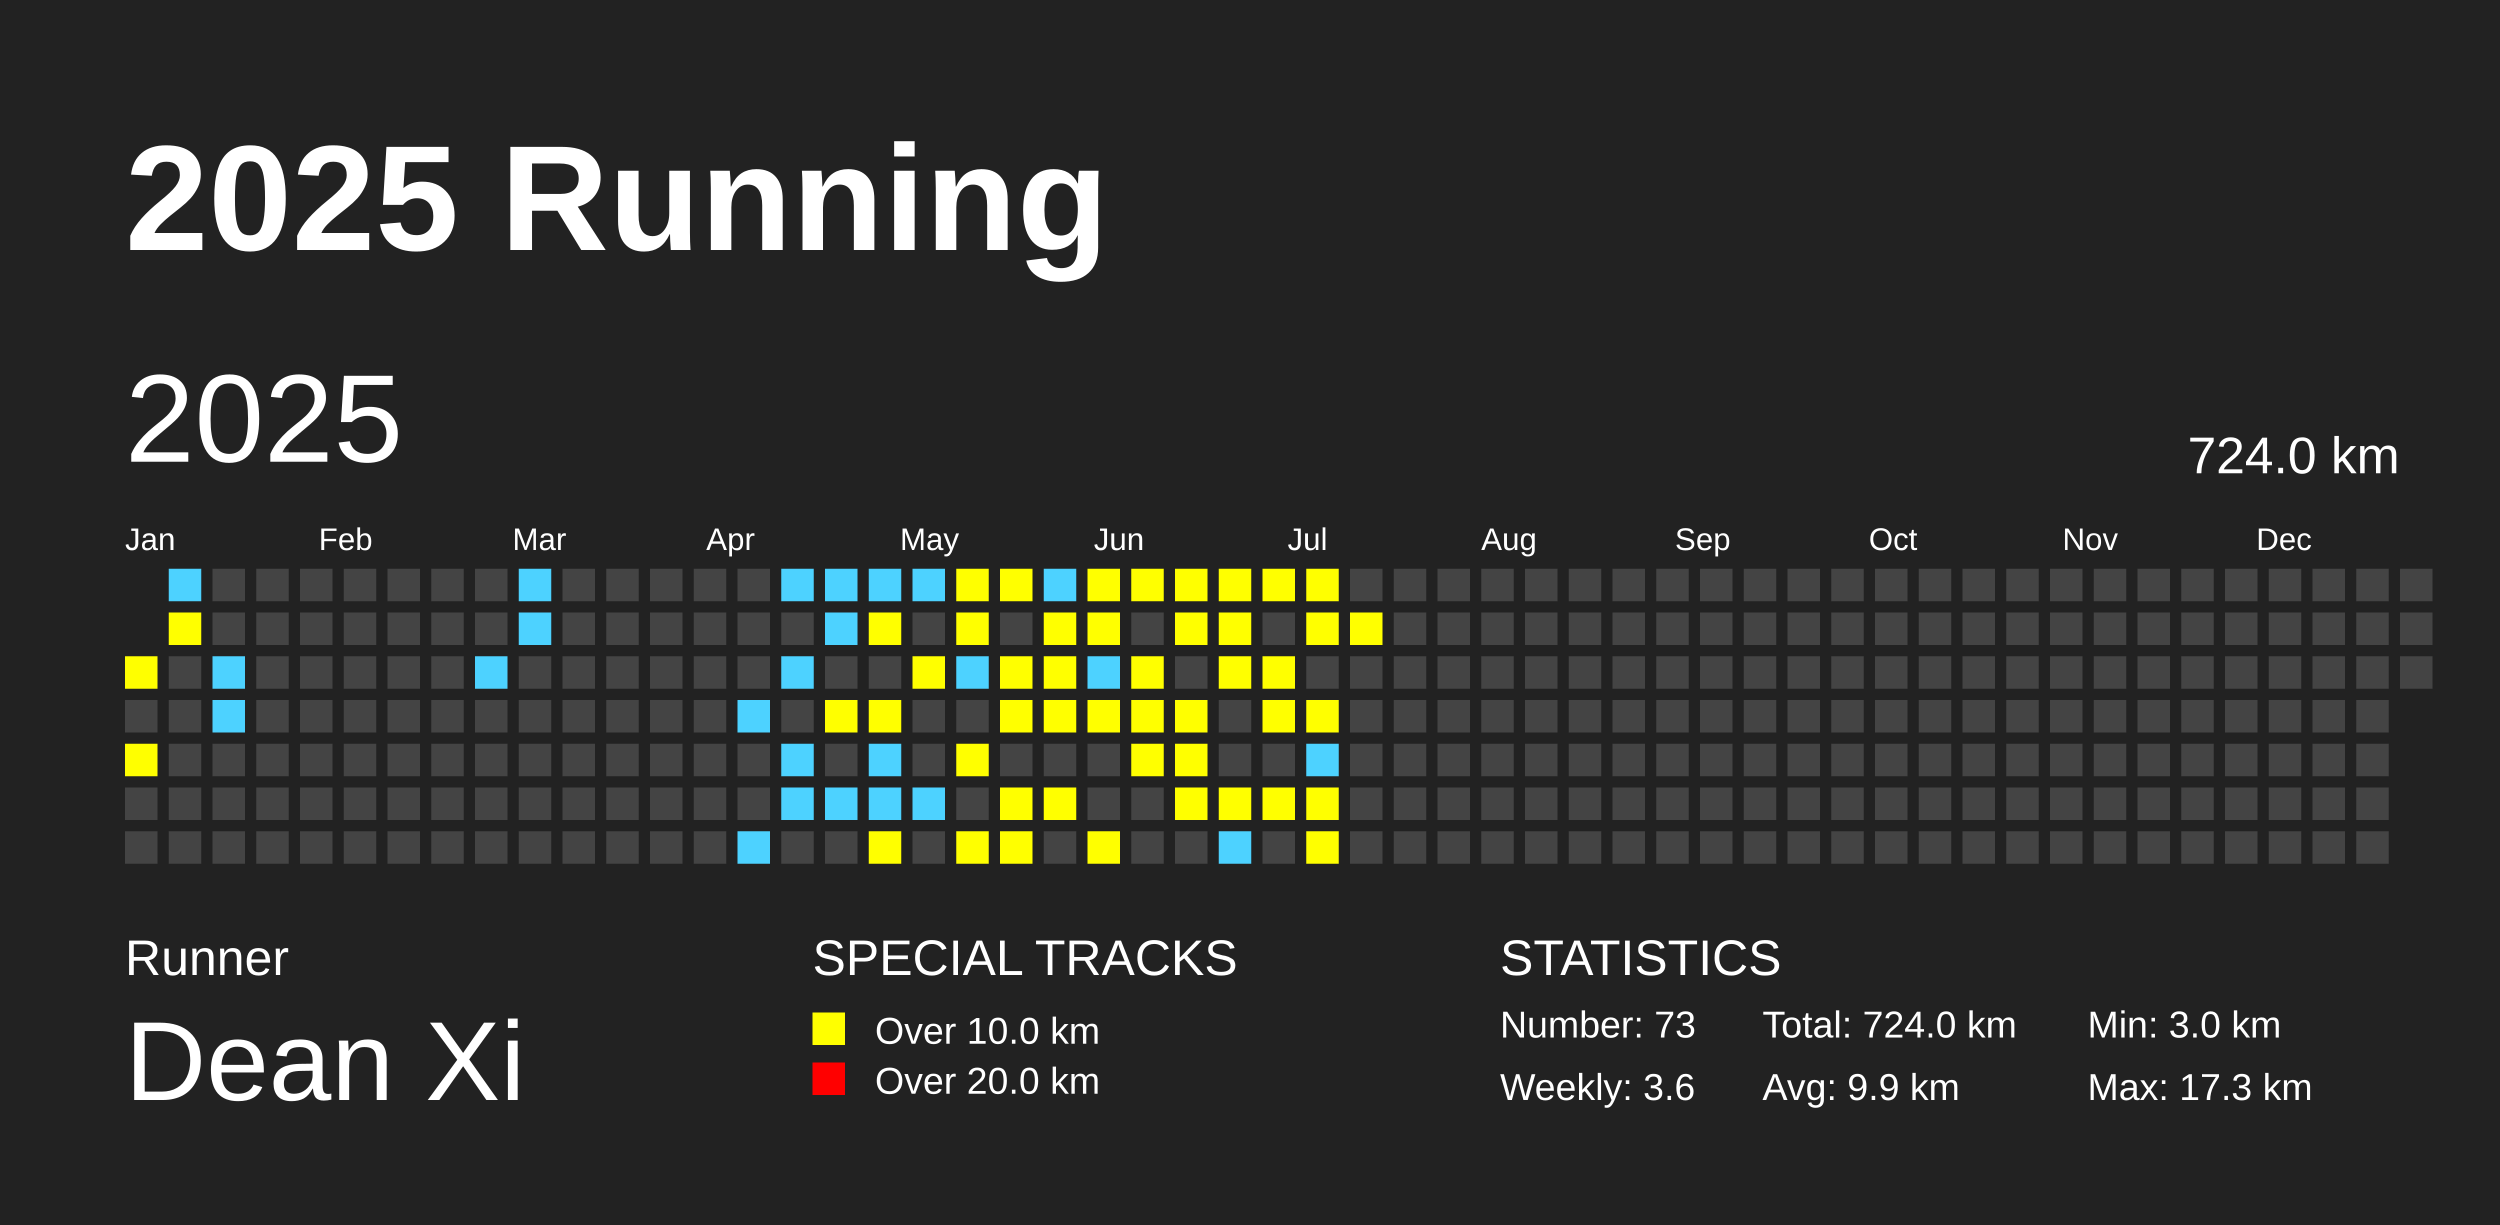
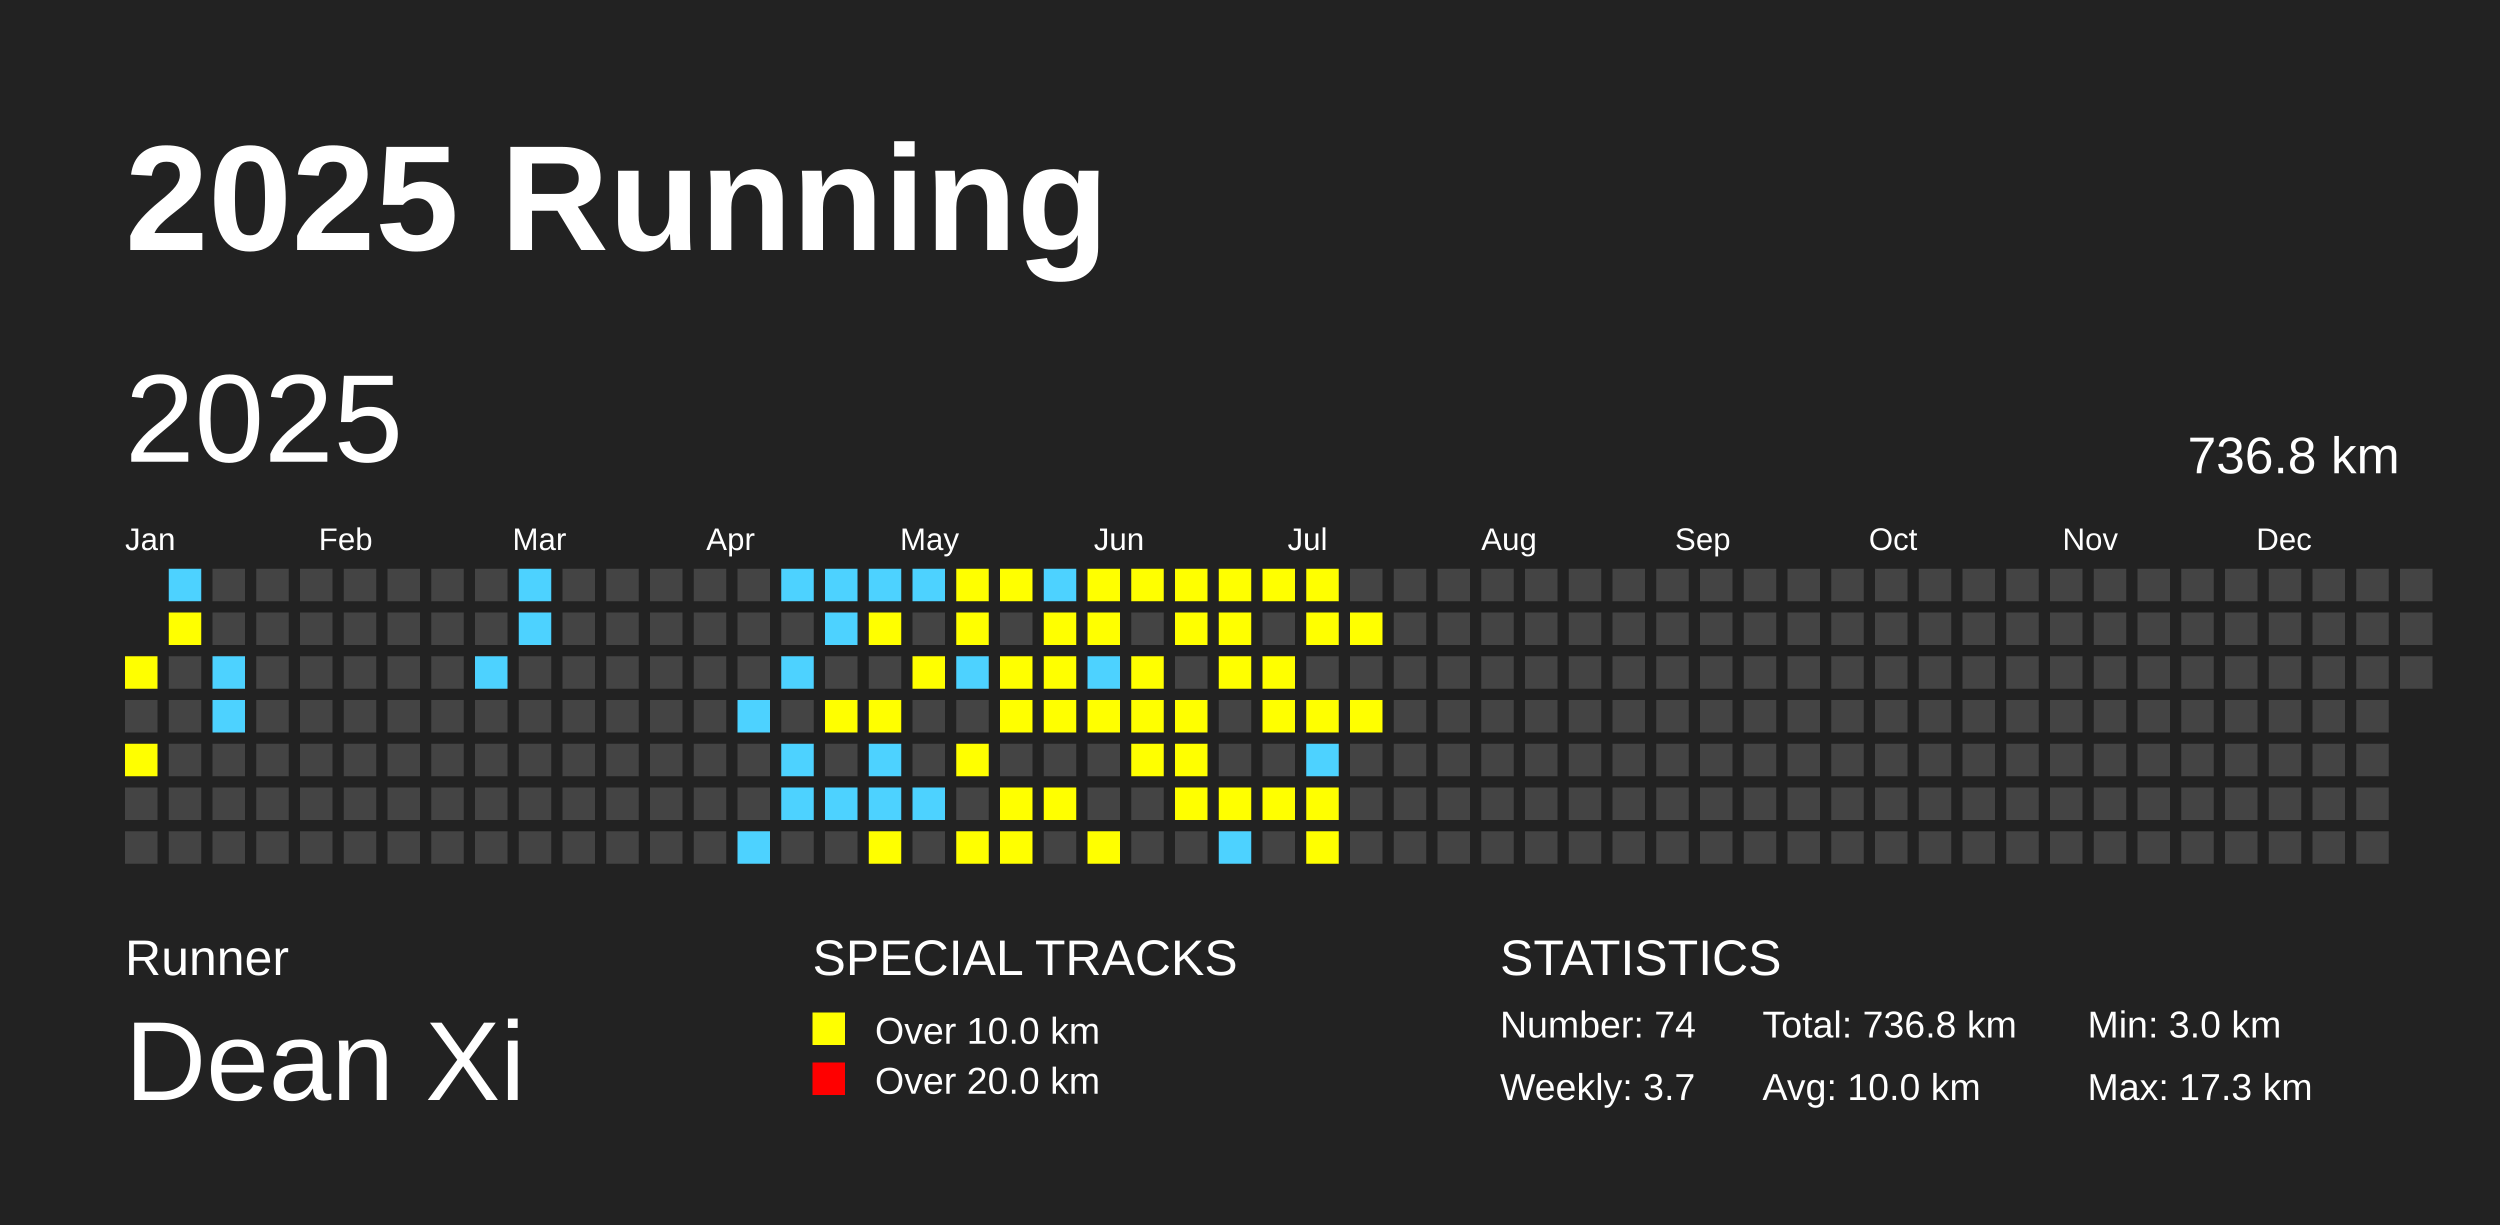
<svg xmlns="http://www.w3.org/2000/svg" baseProfile="full" height="98mm" version="1.1" viewBox="0,0,200,98" width="200mm">
  <defs />
  <rect fill="#222222" height="98" width="200" x="0" y="0" />
  <text fill="#FFFFFF" style="font-size:12px; font-family:Arial; font-weight:bold;" x="10" y="20">2025 Running</text>
  <text fill="#FFFFFF" style="font-size:4px; font-family:Arial" x="10" y="78">Runner</text>
  <text fill="#FFFFFF" style="font-size:9px; font-family:Arial" x="10" y="88">Dean Xi</text>
  <text fill="#FFFFFF" style="font-size:4px; font-family:Arial" x="65" y="78">SPECIAL TRACKS</text>
  <rect fill="yellow" height="2.6" width="2.6" x="65" y="81" />
  <text fill="#FFFFFF" style="font-size:3px; font-family:Arial" x="70" y="83.5">Over 10.0 km</text>
  <rect fill="red" height="2.6" width="2.6" x="65" y="85" />
  <text fill="#FFFFFF" style="font-size:3px; font-family:Arial" x="70" y="87.5">Over 20.0 km</text>
  <text fill="#FFFFFF" style="font-size:4px; font-family:Arial" x="120" y="78">STATISTICS</text>
-   <text fill="#FFFFFF" style="font-size:3px; font-family:Arial" x="120" y="83">Number: 73</text>
-   <text fill="#FFFFFF" style="font-size:3px; font-family:Arial" x="120" y="88">Weekly: 3.6</text>
-   <text fill="#FFFFFF" style="font-size:3px; font-family:Arial" x="141" y="83">Total: 724.0 km</text>
-   <text fill="#FFFFFF" style="font-size:3px; font-family:Arial" x="141" y="88">Avg: 9.9 km</text>
+   <text fill="#FFFFFF" style="font-size:3px; font-family:Arial" x="120" y="83">Number: 74</text>
+   <text fill="#FFFFFF" style="font-size:3px; font-family:Arial" x="120" y="88">Weekly: 3.7</text>
+   <text fill="#FFFFFF" style="font-size:3px; font-family:Arial" x="141" y="83">Total: 736.8 km</text>
+   <text fill="#FFFFFF" style="font-size:3px; font-family:Arial" x="141" y="88">Avg: 10.0 km</text>
  <text fill="#FFFFFF" style="font-size:3px; font-family:Arial" x="167" y="83">Min: 3.0 km</text>
  <text fill="#FFFFFF" style="font-size:3px; font-family:Arial" x="167" y="88">Max: 17.3 km</text>
  <text dominant-baseline="hanging" fill="#FFFFFF" style="font-size:10.0px; font-family:Arial;" x="10" y="30">2025</text>
-   <text dominant-baseline="hanging" fill="#FFFFFF" style="font-size:4.125px; font-family:Arial;" x="175" y="35">724.0 km</text>
+   <text dominant-baseline="hanging" fill="#FFFFFF" style="font-size:4.125px; font-family:Arial;" x="175" y="35">736.8 km</text>
  <text fill="#FFFFFF" style="font-size:2.5px; font-family:Arial" x="10.0" y="44">Jan</text>
  <text fill="#FFFFFF" style="font-size:2.5px; font-family:Arial" x="25.5" y="44">Feb</text>
  <text fill="#FFFFFF" style="font-size:2.5px; font-family:Arial" x="41.0" y="44">Mar</text>
  <text fill="#FFFFFF" style="font-size:2.5px; font-family:Arial" x="56.5" y="44">Apr</text>
  <text fill="#FFFFFF" style="font-size:2.5px; font-family:Arial" x="72.0" y="44">May</text>
  <text fill="#FFFFFF" style="font-size:2.5px; font-family:Arial" x="87.5" y="44">Jun</text>
  <text fill="#FFFFFF" style="font-size:2.5px; font-family:Arial" x="103.0" y="44">Jul</text>
  <text fill="#FFFFFF" style="font-size:2.5px; font-family:Arial" x="118.5" y="44">Aug</text>
  <text fill="#FFFFFF" style="font-size:2.5px; font-family:Arial" x="134.0" y="44">Sep</text>
  <text fill="#FFFFFF" style="font-size:2.5px; font-family:Arial" x="149.5" y="44">Oct</text>
  <text fill="#FFFFFF" style="font-size:2.5px; font-family:Arial" x="165.0" y="44">Nov</text>
  <text fill="#FFFFFF" style="font-size:2.5px; font-family:Arial" x="180.5" y="44">Dec</text>
  <rect fill="yellow" height="2.6" width="2.6" x="10.0" y="52.5" />
  <rect fill="#444444" height="2.6" width="2.6" x="10.0" y="56.0" />
  <rect fill="yellow" height="2.6" width="2.6" x="10.0" y="59.5" />
  <rect fill="#444444" height="2.6" width="2.6" x="10.0" y="63.0" />
  <rect fill="#444444" height="2.6" width="2.6" x="10.0" y="66.5" />
  <rect fill="#4DD2FF" height="2.6" width="2.6" x="13.5" y="45.5" />
  <rect fill="yellow" height="2.6" width="2.6" x="13.5" y="49.0" />
  <rect fill="#444444" height="2.6" width="2.6" x="13.5" y="52.5" />
  <rect fill="#444444" height="2.6" width="2.6" x="13.5" y="56.0" />
  <rect fill="#444444" height="2.6" width="2.6" x="13.5" y="59.5" />
  <rect fill="#444444" height="2.6" width="2.6" x="13.5" y="63.0" />
  <rect fill="#444444" height="2.6" width="2.6" x="13.5" y="66.5" />
  <rect fill="#444444" height="2.6" width="2.6" x="17.0" y="45.5" />
  <rect fill="#444444" height="2.6" width="2.6" x="17.0" y="49.0" />
  <rect fill="#4DD2FF" height="2.6" width="2.6" x="17.0" y="52.5" />
  <rect fill="#4DD2FF" height="2.6" width="2.6" x="17.0" y="56.0" />
  <rect fill="#444444" height="2.6" width="2.6" x="17.0" y="59.5" />
  <rect fill="#444444" height="2.6" width="2.6" x="17.0" y="63.0" />
  <rect fill="#444444" height="2.6" width="2.6" x="17.0" y="66.5" />
  <rect fill="#444444" height="2.6" width="2.6" x="20.5" y="45.5" />
  <rect fill="#444444" height="2.6" width="2.6" x="20.5" y="49.0" />
  <rect fill="#444444" height="2.6" width="2.6" x="20.5" y="52.5" />
  <rect fill="#444444" height="2.6" width="2.6" x="20.5" y="56.0" />
  <rect fill="#444444" height="2.6" width="2.6" x="20.5" y="59.5" />
  <rect fill="#444444" height="2.6" width="2.6" x="20.5" y="63.0" />
  <rect fill="#444444" height="2.6" width="2.6" x="20.5" y="66.5" />
  <rect fill="#444444" height="2.6" width="2.6" x="24.0" y="45.5" />
  <rect fill="#444444" height="2.6" width="2.6" x="24.0" y="49.0" />
  <rect fill="#444444" height="2.6" width="2.6" x="24.0" y="52.5" />
  <rect fill="#444444" height="2.6" width="2.6" x="24.0" y="56.0" />
  <rect fill="#444444" height="2.6" width="2.6" x="24.0" y="59.5" />
  <rect fill="#444444" height="2.6" width="2.6" x="24.0" y="63.0" />
  <rect fill="#444444" height="2.6" width="2.6" x="24.0" y="66.5" />
  <rect fill="#444444" height="2.6" width="2.6" x="27.5" y="45.5" />
  <rect fill="#444444" height="2.6" width="2.6" x="27.5" y="49.0" />
  <rect fill="#444444" height="2.6" width="2.6" x="27.5" y="52.5" />
  <rect fill="#444444" height="2.6" width="2.6" x="27.5" y="56.0" />
  <rect fill="#444444" height="2.6" width="2.6" x="27.5" y="59.5" />
  <rect fill="#444444" height="2.6" width="2.6" x="27.5" y="63.0" />
  <rect fill="#444444" height="2.6" width="2.6" x="27.5" y="66.5" />
  <rect fill="#444444" height="2.6" width="2.6" x="31.0" y="45.5" />
  <rect fill="#444444" height="2.6" width="2.6" x="31.0" y="49.0" />
  <rect fill="#444444" height="2.6" width="2.6" x="31.0" y="52.5" />
  <rect fill="#444444" height="2.6" width="2.6" x="31.0" y="56.0" />
  <rect fill="#444444" height="2.6" width="2.6" x="31.0" y="59.5" />
  <rect fill="#444444" height="2.6" width="2.6" x="31.0" y="63.0" />
  <rect fill="#444444" height="2.6" width="2.6" x="31.0" y="66.5" />
  <rect fill="#444444" height="2.6" width="2.6" x="34.5" y="45.5" />
  <rect fill="#444444" height="2.6" width="2.6" x="34.5" y="49.0" />
  <rect fill="#444444" height="2.6" width="2.6" x="34.5" y="52.5" />
  <rect fill="#444444" height="2.6" width="2.6" x="34.5" y="56.0" />
  <rect fill="#444444" height="2.6" width="2.6" x="34.5" y="59.5" />
  <rect fill="#444444" height="2.6" width="2.6" x="34.5" y="63.0" />
  <rect fill="#444444" height="2.6" width="2.6" x="34.5" y="66.5" />
  <rect fill="#444444" height="2.6" width="2.6" x="38.0" y="45.5" />
  <rect fill="#444444" height="2.6" width="2.6" x="38.0" y="49.0" />
  <rect fill="#4DD2FF" height="2.6" width="2.6" x="38.0" y="52.5" />
  <rect fill="#444444" height="2.6" width="2.6" x="38.0" y="56.0" />
  <rect fill="#444444" height="2.6" width="2.6" x="38.0" y="59.5" />
  <rect fill="#444444" height="2.6" width="2.6" x="38.0" y="63.0" />
  <rect fill="#444444" height="2.6" width="2.6" x="38.0" y="66.5" />
  <rect fill="#4DD2FF" height="2.6" width="2.6" x="41.5" y="45.5" />
  <rect fill="#4DD2FF" height="2.6" width="2.6" x="41.5" y="49.0" />
  <rect fill="#444444" height="2.6" width="2.6" x="41.5" y="52.5" />
  <rect fill="#444444" height="2.6" width="2.6" x="41.5" y="56.0" />
  <rect fill="#444444" height="2.6" width="2.6" x="41.5" y="59.5" />
  <rect fill="#444444" height="2.6" width="2.6" x="41.5" y="63.0" />
  <rect fill="#444444" height="2.6" width="2.6" x="41.5" y="66.5" />
  <rect fill="#444444" height="2.6" width="2.6" x="45.0" y="45.5" />
  <rect fill="#444444" height="2.6" width="2.6" x="45.0" y="49.0" />
  <rect fill="#444444" height="2.6" width="2.6" x="45.0" y="52.5" />
  <rect fill="#444444" height="2.6" width="2.6" x="45.0" y="56.0" />
  <rect fill="#444444" height="2.6" width="2.6" x="45.0" y="59.5" />
  <rect fill="#444444" height="2.6" width="2.6" x="45.0" y="63.0" />
  <rect fill="#444444" height="2.6" width="2.6" x="45.0" y="66.5" />
  <rect fill="#444444" height="2.6" width="2.6" x="48.5" y="45.5" />
  <rect fill="#444444" height="2.6" width="2.6" x="48.5" y="49.0" />
  <rect fill="#444444" height="2.6" width="2.6" x="48.5" y="52.5" />
  <rect fill="#444444" height="2.6" width="2.6" x="48.5" y="56.0" />
  <rect fill="#444444" height="2.6" width="2.6" x="48.5" y="59.5" />
  <rect fill="#444444" height="2.6" width="2.6" x="48.5" y="63.0" />
  <rect fill="#444444" height="2.6" width="2.6" x="48.5" y="66.5" />
  <rect fill="#444444" height="2.6" width="2.6" x="52.0" y="45.5" />
  <rect fill="#444444" height="2.6" width="2.6" x="52.0" y="49.0" />
  <rect fill="#444444" height="2.6" width="2.6" x="52.0" y="52.5" />
  <rect fill="#444444" height="2.6" width="2.6" x="52.0" y="56.0" />
  <rect fill="#444444" height="2.6" width="2.6" x="52.0" y="59.5" />
  <rect fill="#444444" height="2.6" width="2.6" x="52.0" y="63.0" />
  <rect fill="#444444" height="2.6" width="2.6" x="52.0" y="66.5" />
  <rect fill="#444444" height="2.6" width="2.6" x="55.5" y="45.5" />
  <rect fill="#444444" height="2.6" width="2.6" x="55.5" y="49.0" />
  <rect fill="#444444" height="2.6" width="2.6" x="55.5" y="52.5" />
  <rect fill="#444444" height="2.6" width="2.6" x="55.5" y="56.0" />
  <rect fill="#444444" height="2.6" width="2.6" x="55.5" y="59.5" />
  <rect fill="#444444" height="2.6" width="2.6" x="55.5" y="63.0" />
  <rect fill="#444444" height="2.6" width="2.6" x="55.5" y="66.5" />
  <rect fill="#444444" height="2.6" width="2.6" x="59.0" y="45.5" />
  <rect fill="#444444" height="2.6" width="2.6" x="59.0" y="49.0" />
  <rect fill="#444444" height="2.6" width="2.6" x="59.0" y="52.5" />
  <rect fill="#4DD2FF" height="2.6" width="2.6" x="59.0" y="56.0" />
  <rect fill="#444444" height="2.6" width="2.6" x="59.0" y="59.5" />
  <rect fill="#444444" height="2.6" width="2.6" x="59.0" y="63.0" />
  <rect fill="#4DD2FF" height="2.6" width="2.6" x="59.0" y="66.5" />
  <rect fill="#4DD2FF" height="2.6" width="2.6" x="62.5" y="45.5" />
  <rect fill="#444444" height="2.6" width="2.6" x="62.5" y="49.0" />
  <rect fill="#4DD2FF" height="2.6" width="2.6" x="62.5" y="52.5" />
  <rect fill="#444444" height="2.6" width="2.6" x="62.5" y="56.0" />
  <rect fill="#4DD2FF" height="2.6" width="2.6" x="62.5" y="59.5" />
  <rect fill="#4DD2FF" height="2.6" width="2.6" x="62.5" y="63.0" />
  <rect fill="#444444" height="2.6" width="2.6" x="62.5" y="66.5" />
  <rect fill="#4DD2FF" height="2.6" width="2.6" x="66.0" y="45.5" />
  <rect fill="#4DD2FF" height="2.6" width="2.6" x="66.0" y="49.0" />
  <rect fill="#444444" height="2.6" width="2.6" x="66.0" y="52.5" />
  <rect fill="yellow" height="2.6" width="2.6" x="66.0" y="56.0" />
  <rect fill="#444444" height="2.6" width="2.6" x="66.0" y="59.5" />
  <rect fill="#4DD2FF" height="2.6" width="2.6" x="66.0" y="63.0" />
  <rect fill="#444444" height="2.6" width="2.6" x="66.0" y="66.5" />
  <rect fill="#4DD2FF" height="2.6" width="2.6" x="69.5" y="45.5" />
  <rect fill="yellow" height="2.6" width="2.6" x="69.5" y="49.0" />
  <rect fill="#444444" height="2.6" width="2.6" x="69.5" y="52.5" />
  <rect fill="yellow" height="2.6" width="2.6" x="69.5" y="56.0" />
  <rect fill="#4DD2FF" height="2.6" width="2.6" x="69.5" y="59.5" />
  <rect fill="#4DD2FF" height="2.6" width="2.6" x="69.5" y="63.0" />
  <rect fill="yellow" height="2.6" width="2.6" x="69.5" y="66.5" />
  <rect fill="#4DD2FF" height="2.6" width="2.6" x="73.0" y="45.5" />
  <rect fill="#444444" height="2.6" width="2.6" x="73.0" y="49.0" />
  <rect fill="yellow" height="2.6" width="2.6" x="73.0" y="52.5" />
  <rect fill="#444444" height="2.6" width="2.6" x="73.0" y="56.0" />
  <rect fill="#444444" height="2.6" width="2.6" x="73.0" y="59.5" />
  <rect fill="#4DD2FF" height="2.6" width="2.6" x="73.0" y="63.0" />
  <rect fill="#444444" height="2.6" width="2.6" x="73.0" y="66.5" />
  <rect fill="yellow" height="2.6" width="2.6" x="76.5" y="45.5" />
  <rect fill="yellow" height="2.6" width="2.6" x="76.5" y="49.0" />
  <rect fill="#4DD2FF" height="2.6" width="2.6" x="76.5" y="52.5" />
  <rect fill="#444444" height="2.6" width="2.6" x="76.5" y="56.0" />
  <rect fill="yellow" height="2.6" width="2.6" x="76.5" y="59.5" />
  <rect fill="#444444" height="2.6" width="2.6" x="76.5" y="63.0" />
  <rect fill="yellow" height="2.6" width="2.6" x="76.5" y="66.5" />
  <rect fill="yellow" height="2.6" width="2.6" x="80.0" y="45.5" />
  <rect fill="#444444" height="2.6" width="2.6" x="80.0" y="49.0" />
  <rect fill="yellow" height="2.6" width="2.6" x="80.0" y="52.5" />
  <rect fill="yellow" height="2.6" width="2.6" x="80.0" y="56.0" />
  <rect fill="#444444" height="2.6" width="2.6" x="80.0" y="59.5" />
  <rect fill="yellow" height="2.6" width="2.6" x="80.0" y="63.0" />
  <rect fill="yellow" height="2.6" width="2.6" x="80.0" y="66.5" />
  <rect fill="#4DD2FF" height="2.6" width="2.6" x="83.5" y="45.5" />
  <rect fill="yellow" height="2.6" width="2.6" x="83.5" y="49.0" />
  <rect fill="yellow" height="2.6" width="2.6" x="83.5" y="52.5" />
  <rect fill="yellow" height="2.6" width="2.6" x="83.5" y="56.0" />
  <rect fill="#444444" height="2.6" width="2.6" x="83.5" y="59.5" />
  <rect fill="yellow" height="2.6" width="2.6" x="83.5" y="63.0" />
  <rect fill="#444444" height="2.6" width="2.6" x="83.5" y="66.5" />
  <rect fill="yellow" height="2.6" width="2.6" x="87.0" y="45.5" />
  <rect fill="yellow" height="2.6" width="2.6" x="87.0" y="49.0" />
  <rect fill="#4DD2FF" height="2.6" width="2.6" x="87.0" y="52.5" />
  <rect fill="yellow" height="2.6" width="2.6" x="87.0" y="56.0" />
  <rect fill="#444444" height="2.6" width="2.6" x="87.0" y="59.5" />
  <rect fill="#444444" height="2.6" width="2.6" x="87.0" y="63.0" />
  <rect fill="yellow" height="2.6" width="2.6" x="87.0" y="66.5" />
  <rect fill="yellow" height="2.6" width="2.6" x="90.5" y="45.5" />
  <rect fill="#444444" height="2.6" width="2.6" x="90.5" y="49.0" />
  <rect fill="yellow" height="2.6" width="2.6" x="90.5" y="52.5" />
  <rect fill="yellow" height="2.6" width="2.6" x="90.5" y="56.0" />
  <rect fill="yellow" height="2.6" width="2.6" x="90.5" y="59.5" />
  <rect fill="#444444" height="2.6" width="2.6" x="90.5" y="63.0" />
  <rect fill="#444444" height="2.6" width="2.6" x="90.5" y="66.5" />
  <rect fill="yellow" height="2.6" width="2.6" x="94.0" y="45.5" />
  <rect fill="yellow" height="2.6" width="2.6" x="94.0" y="49.0" />
  <rect fill="#444444" height="2.6" width="2.6" x="94.0" y="52.5" />
  <rect fill="yellow" height="2.6" width="2.6" x="94.0" y="56.0" />
  <rect fill="yellow" height="2.6" width="2.6" x="94.0" y="59.5" />
  <rect fill="yellow" height="2.6" width="2.6" x="94.0" y="63.0" />
  <rect fill="#444444" height="2.6" width="2.6" x="94.0" y="66.5" />
  <rect fill="yellow" height="2.6" width="2.6" x="97.5" y="45.5" />
  <rect fill="yellow" height="2.6" width="2.6" x="97.5" y="49.0" />
  <rect fill="yellow" height="2.6" width="2.6" x="97.5" y="52.5" />
  <rect fill="#444444" height="2.6" width="2.6" x="97.5" y="56.0" />
  <rect fill="#444444" height="2.6" width="2.6" x="97.5" y="59.5" />
  <rect fill="yellow" height="2.6" width="2.6" x="97.5" y="63.0" />
  <rect fill="#4DD2FF" height="2.6" width="2.6" x="97.5" y="66.5" />
  <rect fill="yellow" height="2.6" width="2.6" x="101.0" y="45.5" />
  <rect fill="#444444" height="2.6" width="2.6" x="101.0" y="49.0" />
  <rect fill="yellow" height="2.6" width="2.6" x="101.0" y="52.5" />
  <rect fill="yellow" height="2.6" width="2.6" x="101.0" y="56.0" />
  <rect fill="#444444" height="2.6" width="2.6" x="101.0" y="59.5" />
  <rect fill="yellow" height="2.6" width="2.6" x="101.0" y="63.0" />
  <rect fill="#444444" height="2.6" width="2.6" x="101.0" y="66.5" />
  <rect fill="yellow" height="2.6" width="2.6" x="104.5" y="45.5" />
  <rect fill="yellow" height="2.6" width="2.6" x="104.5" y="49.0" />
  <rect fill="#444444" height="2.6" width="2.6" x="104.5" y="52.5" />
  <rect fill="yellow" height="2.6" width="2.6" x="104.5" y="56.0" />
  <rect fill="#4DD2FF" height="2.6" width="2.6" x="104.5" y="59.5" />
  <rect fill="yellow" height="2.6" width="2.6" x="104.5" y="63.0" />
  <rect fill="yellow" height="2.6" width="2.6" x="104.5" y="66.5" />
  <rect fill="#444444" height="2.6" width="2.6" x="108.0" y="45.5" />
  <rect fill="yellow" height="2.6" width="2.6" x="108.0" y="49.0" />
  <rect fill="#444444" height="2.6" width="2.6" x="108.0" y="52.5" />
-   <rect fill="#444444" height="2.6" width="2.6" x="108.0" y="56.0" />
+   <rect fill="yellow" height="2.6" width="2.6" x="108.0" y="56.0" />
  <rect fill="#444444" height="2.6" width="2.6" x="108.0" y="59.5" />
  <rect fill="#444444" height="2.6" width="2.6" x="108.0" y="63.0" />
  <rect fill="#444444" height="2.6" width="2.6" x="108.0" y="66.5" />
  <rect fill="#444444" height="2.6" width="2.6" x="111.5" y="45.5" />
  <rect fill="#444444" height="2.6" width="2.6" x="111.5" y="49.0" />
  <rect fill="#444444" height="2.6" width="2.6" x="111.5" y="52.5" />
  <rect fill="#444444" height="2.6" width="2.6" x="111.5" y="56.0" />
  <rect fill="#444444" height="2.6" width="2.6" x="111.5" y="59.5" />
  <rect fill="#444444" height="2.6" width="2.6" x="111.5" y="63.0" />
  <rect fill="#444444" height="2.6" width="2.6" x="111.5" y="66.5" />
  <rect fill="#444444" height="2.6" width="2.6" x="115.0" y="45.5" />
  <rect fill="#444444" height="2.6" width="2.6" x="115.0" y="49.0" />
  <rect fill="#444444" height="2.6" width="2.6" x="115.0" y="52.5" />
  <rect fill="#444444" height="2.6" width="2.6" x="115.0" y="56.0" />
  <rect fill="#444444" height="2.6" width="2.6" x="115.0" y="59.5" />
  <rect fill="#444444" height="2.6" width="2.6" x="115.0" y="63.0" />
  <rect fill="#444444" height="2.6" width="2.6" x="115.0" y="66.5" />
  <rect fill="#444444" height="2.6" width="2.6" x="118.5" y="45.5" />
  <rect fill="#444444" height="2.6" width="2.6" x="118.5" y="49.0" />
  <rect fill="#444444" height="2.6" width="2.6" x="118.5" y="52.5" />
  <rect fill="#444444" height="2.6" width="2.6" x="118.5" y="56.0" />
  <rect fill="#444444" height="2.6" width="2.6" x="118.5" y="59.5" />
  <rect fill="#444444" height="2.6" width="2.6" x="118.5" y="63.0" />
  <rect fill="#444444" height="2.6" width="2.6" x="118.5" y="66.5" />
  <rect fill="#444444" height="2.6" width="2.6" x="122.0" y="45.5" />
  <rect fill="#444444" height="2.6" width="2.6" x="122.0" y="49.0" />
  <rect fill="#444444" height="2.6" width="2.6" x="122.0" y="52.5" />
  <rect fill="#444444" height="2.6" width="2.6" x="122.0" y="56.0" />
  <rect fill="#444444" height="2.6" width="2.6" x="122.0" y="59.5" />
  <rect fill="#444444" height="2.6" width="2.6" x="122.0" y="63.0" />
  <rect fill="#444444" height="2.6" width="2.6" x="122.0" y="66.5" />
  <rect fill="#444444" height="2.6" width="2.6" x="125.5" y="45.5" />
  <rect fill="#444444" height="2.6" width="2.6" x="125.5" y="49.0" />
  <rect fill="#444444" height="2.6" width="2.6" x="125.5" y="52.5" />
  <rect fill="#444444" height="2.6" width="2.6" x="125.5" y="56.0" />
  <rect fill="#444444" height="2.6" width="2.6" x="125.5" y="59.5" />
  <rect fill="#444444" height="2.6" width="2.6" x="125.5" y="63.0" />
  <rect fill="#444444" height="2.6" width="2.6" x="125.5" y="66.5" />
  <rect fill="#444444" height="2.6" width="2.6" x="129.0" y="45.5" />
  <rect fill="#444444" height="2.6" width="2.6" x="129.0" y="49.0" />
  <rect fill="#444444" height="2.6" width="2.6" x="129.0" y="52.5" />
  <rect fill="#444444" height="2.6" width="2.6" x="129.0" y="56.0" />
  <rect fill="#444444" height="2.6" width="2.6" x="129.0" y="59.5" />
  <rect fill="#444444" height="2.6" width="2.6" x="129.0" y="63.0" />
  <rect fill="#444444" height="2.6" width="2.6" x="129.0" y="66.5" />
  <rect fill="#444444" height="2.6" width="2.6" x="132.5" y="45.5" />
  <rect fill="#444444" height="2.6" width="2.6" x="132.5" y="49.0" />
  <rect fill="#444444" height="2.6" width="2.6" x="132.5" y="52.5" />
  <rect fill="#444444" height="2.6" width="2.6" x="132.5" y="56.0" />
  <rect fill="#444444" height="2.6" width="2.6" x="132.5" y="59.5" />
  <rect fill="#444444" height="2.6" width="2.6" x="132.5" y="63.0" />
  <rect fill="#444444" height="2.6" width="2.6" x="132.5" y="66.5" />
  <rect fill="#444444" height="2.6" width="2.6" x="136.0" y="45.5" />
  <rect fill="#444444" height="2.6" width="2.6" x="136.0" y="49.0" />
  <rect fill="#444444" height="2.6" width="2.6" x="136.0" y="52.5" />
  <rect fill="#444444" height="2.6" width="2.6" x="136.0" y="56.0" />
  <rect fill="#444444" height="2.6" width="2.6" x="136.0" y="59.5" />
  <rect fill="#444444" height="2.6" width="2.6" x="136.0" y="63.0" />
  <rect fill="#444444" height="2.6" width="2.6" x="136.0" y="66.5" />
  <rect fill="#444444" height="2.6" width="2.6" x="139.5" y="45.5" />
  <rect fill="#444444" height="2.6" width="2.6" x="139.5" y="49.0" />
  <rect fill="#444444" height="2.6" width="2.6" x="139.5" y="52.5" />
  <rect fill="#444444" height="2.6" width="2.6" x="139.5" y="56.0" />
  <rect fill="#444444" height="2.6" width="2.6" x="139.5" y="59.5" />
  <rect fill="#444444" height="2.6" width="2.6" x="139.5" y="63.0" />
  <rect fill="#444444" height="2.6" width="2.6" x="139.5" y="66.5" />
  <rect fill="#444444" height="2.6" width="2.6" x="143.0" y="45.5" />
  <rect fill="#444444" height="2.6" width="2.6" x="143.0" y="49.0" />
  <rect fill="#444444" height="2.6" width="2.6" x="143.0" y="52.5" />
  <rect fill="#444444" height="2.6" width="2.6" x="143.0" y="56.0" />
  <rect fill="#444444" height="2.6" width="2.6" x="143.0" y="59.5" />
  <rect fill="#444444" height="2.6" width="2.6" x="143.0" y="63.0" />
  <rect fill="#444444" height="2.6" width="2.6" x="143.0" y="66.5" />
  <rect fill="#444444" height="2.6" width="2.6" x="146.5" y="45.5" />
  <rect fill="#444444" height="2.6" width="2.6" x="146.5" y="49.0" />
  <rect fill="#444444" height="2.6" width="2.6" x="146.5" y="52.5" />
  <rect fill="#444444" height="2.6" width="2.6" x="146.5" y="56.0" />
  <rect fill="#444444" height="2.6" width="2.6" x="146.5" y="59.5" />
  <rect fill="#444444" height="2.6" width="2.6" x="146.5" y="63.0" />
  <rect fill="#444444" height="2.6" width="2.6" x="146.5" y="66.5" />
  <rect fill="#444444" height="2.6" width="2.6" x="150.0" y="45.5" />
  <rect fill="#444444" height="2.6" width="2.6" x="150.0" y="49.0" />
  <rect fill="#444444" height="2.6" width="2.6" x="150.0" y="52.5" />
  <rect fill="#444444" height="2.6" width="2.6" x="150.0" y="56.0" />
  <rect fill="#444444" height="2.6" width="2.6" x="150.0" y="59.5" />
  <rect fill="#444444" height="2.6" width="2.6" x="150.0" y="63.0" />
  <rect fill="#444444" height="2.6" width="2.6" x="150.0" y="66.5" />
  <rect fill="#444444" height="2.6" width="2.6" x="153.5" y="45.5" />
  <rect fill="#444444" height="2.6" width="2.6" x="153.5" y="49.0" />
  <rect fill="#444444" height="2.6" width="2.6" x="153.5" y="52.5" />
  <rect fill="#444444" height="2.6" width="2.6" x="153.5" y="56.0" />
  <rect fill="#444444" height="2.6" width="2.6" x="153.5" y="59.5" />
  <rect fill="#444444" height="2.6" width="2.6" x="153.5" y="63.0" />
  <rect fill="#444444" height="2.6" width="2.6" x="153.5" y="66.5" />
  <rect fill="#444444" height="2.6" width="2.6" x="157.0" y="45.5" />
  <rect fill="#444444" height="2.6" width="2.6" x="157.0" y="49.0" />
  <rect fill="#444444" height="2.6" width="2.6" x="157.0" y="52.5" />
  <rect fill="#444444" height="2.6" width="2.6" x="157.0" y="56.0" />
  <rect fill="#444444" height="2.6" width="2.6" x="157.0" y="59.5" />
  <rect fill="#444444" height="2.6" width="2.6" x="157.0" y="63.0" />
  <rect fill="#444444" height="2.6" width="2.6" x="157.0" y="66.5" />
  <rect fill="#444444" height="2.6" width="2.6" x="160.5" y="45.5" />
  <rect fill="#444444" height="2.6" width="2.6" x="160.5" y="49.0" />
  <rect fill="#444444" height="2.6" width="2.6" x="160.5" y="52.5" />
  <rect fill="#444444" height="2.6" width="2.6" x="160.5" y="56.0" />
  <rect fill="#444444" height="2.6" width="2.6" x="160.5" y="59.5" />
  <rect fill="#444444" height="2.6" width="2.6" x="160.5" y="63.0" />
  <rect fill="#444444" height="2.6" width="2.6" x="160.5" y="66.5" />
  <rect fill="#444444" height="2.6" width="2.6" x="164.0" y="45.5" />
  <rect fill="#444444" height="2.6" width="2.6" x="164.0" y="49.0" />
  <rect fill="#444444" height="2.6" width="2.6" x="164.0" y="52.5" />
  <rect fill="#444444" height="2.6" width="2.6" x="164.0" y="56.0" />
  <rect fill="#444444" height="2.6" width="2.6" x="164.0" y="59.5" />
  <rect fill="#444444" height="2.6" width="2.6" x="164.0" y="63.0" />
  <rect fill="#444444" height="2.6" width="2.6" x="164.0" y="66.5" />
  <rect fill="#444444" height="2.6" width="2.6" x="167.5" y="45.5" />
  <rect fill="#444444" height="2.6" width="2.6" x="167.5" y="49.0" />
  <rect fill="#444444" height="2.6" width="2.6" x="167.5" y="52.5" />
  <rect fill="#444444" height="2.6" width="2.6" x="167.5" y="56.0" />
  <rect fill="#444444" height="2.6" width="2.6" x="167.5" y="59.5" />
  <rect fill="#444444" height="2.6" width="2.6" x="167.5" y="63.0" />
  <rect fill="#444444" height="2.6" width="2.6" x="167.5" y="66.5" />
  <rect fill="#444444" height="2.6" width="2.6" x="171.0" y="45.5" />
  <rect fill="#444444" height="2.6" width="2.6" x="171.0" y="49.0" />
  <rect fill="#444444" height="2.6" width="2.6" x="171.0" y="52.5" />
  <rect fill="#444444" height="2.6" width="2.6" x="171.0" y="56.0" />
  <rect fill="#444444" height="2.6" width="2.6" x="171.0" y="59.5" />
  <rect fill="#444444" height="2.6" width="2.6" x="171.0" y="63.0" />
  <rect fill="#444444" height="2.6" width="2.6" x="171.0" y="66.5" />
  <rect fill="#444444" height="2.6" width="2.6" x="174.5" y="45.5" />
  <rect fill="#444444" height="2.6" width="2.6" x="174.5" y="49.0" />
  <rect fill="#444444" height="2.6" width="2.6" x="174.5" y="52.5" />
  <rect fill="#444444" height="2.6" width="2.6" x="174.5" y="56.0" />
  <rect fill="#444444" height="2.6" width="2.6" x="174.5" y="59.5" />
  <rect fill="#444444" height="2.6" width="2.6" x="174.5" y="63.0" />
  <rect fill="#444444" height="2.6" width="2.6" x="174.5" y="66.5" />
  <rect fill="#444444" height="2.6" width="2.6" x="178.0" y="45.5" />
  <rect fill="#444444" height="2.6" width="2.6" x="178.0" y="49.0" />
  <rect fill="#444444" height="2.6" width="2.6" x="178.0" y="52.5" />
  <rect fill="#444444" height="2.6" width="2.6" x="178.0" y="56.0" />
  <rect fill="#444444" height="2.6" width="2.6" x="178.0" y="59.5" />
  <rect fill="#444444" height="2.6" width="2.6" x="178.0" y="63.0" />
  <rect fill="#444444" height="2.6" width="2.6" x="178.0" y="66.5" />
  <rect fill="#444444" height="2.6" width="2.6" x="181.5" y="45.5" />
  <rect fill="#444444" height="2.6" width="2.6" x="181.5" y="49.0" />
  <rect fill="#444444" height="2.6" width="2.6" x="181.5" y="52.5" />
  <rect fill="#444444" height="2.6" width="2.6" x="181.5" y="56.0" />
  <rect fill="#444444" height="2.6" width="2.6" x="181.5" y="59.5" />
  <rect fill="#444444" height="2.6" width="2.6" x="181.5" y="63.0" />
  <rect fill="#444444" height="2.6" width="2.6" x="181.5" y="66.5" />
  <rect fill="#444444" height="2.6" width="2.6" x="185.0" y="45.5" />
  <rect fill="#444444" height="2.6" width="2.6" x="185.0" y="49.0" />
  <rect fill="#444444" height="2.6" width="2.6" x="185.0" y="52.5" />
  <rect fill="#444444" height="2.6" width="2.6" x="185.0" y="56.0" />
  <rect fill="#444444" height="2.6" width="2.6" x="185.0" y="59.5" />
  <rect fill="#444444" height="2.6" width="2.6" x="185.0" y="63.0" />
  <rect fill="#444444" height="2.6" width="2.6" x="185.0" y="66.5" />
  <rect fill="#444444" height="2.6" width="2.6" x="188.5" y="45.5" />
  <rect fill="#444444" height="2.6" width="2.6" x="188.5" y="49.0" />
  <rect fill="#444444" height="2.6" width="2.6" x="188.5" y="52.5" />
  <rect fill="#444444" height="2.6" width="2.6" x="188.5" y="56.0" />
  <rect fill="#444444" height="2.6" width="2.6" x="188.5" y="59.5" />
  <rect fill="#444444" height="2.6" width="2.6" x="188.5" y="63.0" />
  <rect fill="#444444" height="2.6" width="2.6" x="188.5" y="66.5" />
  <rect fill="#444444" height="2.6" width="2.6" x="192.0" y="45.5" />
  <rect fill="#444444" height="2.6" width="2.6" x="192.0" y="49.0" />
  <rect fill="#444444" height="2.6" width="2.6" x="192.0" y="52.5" />
</svg>
